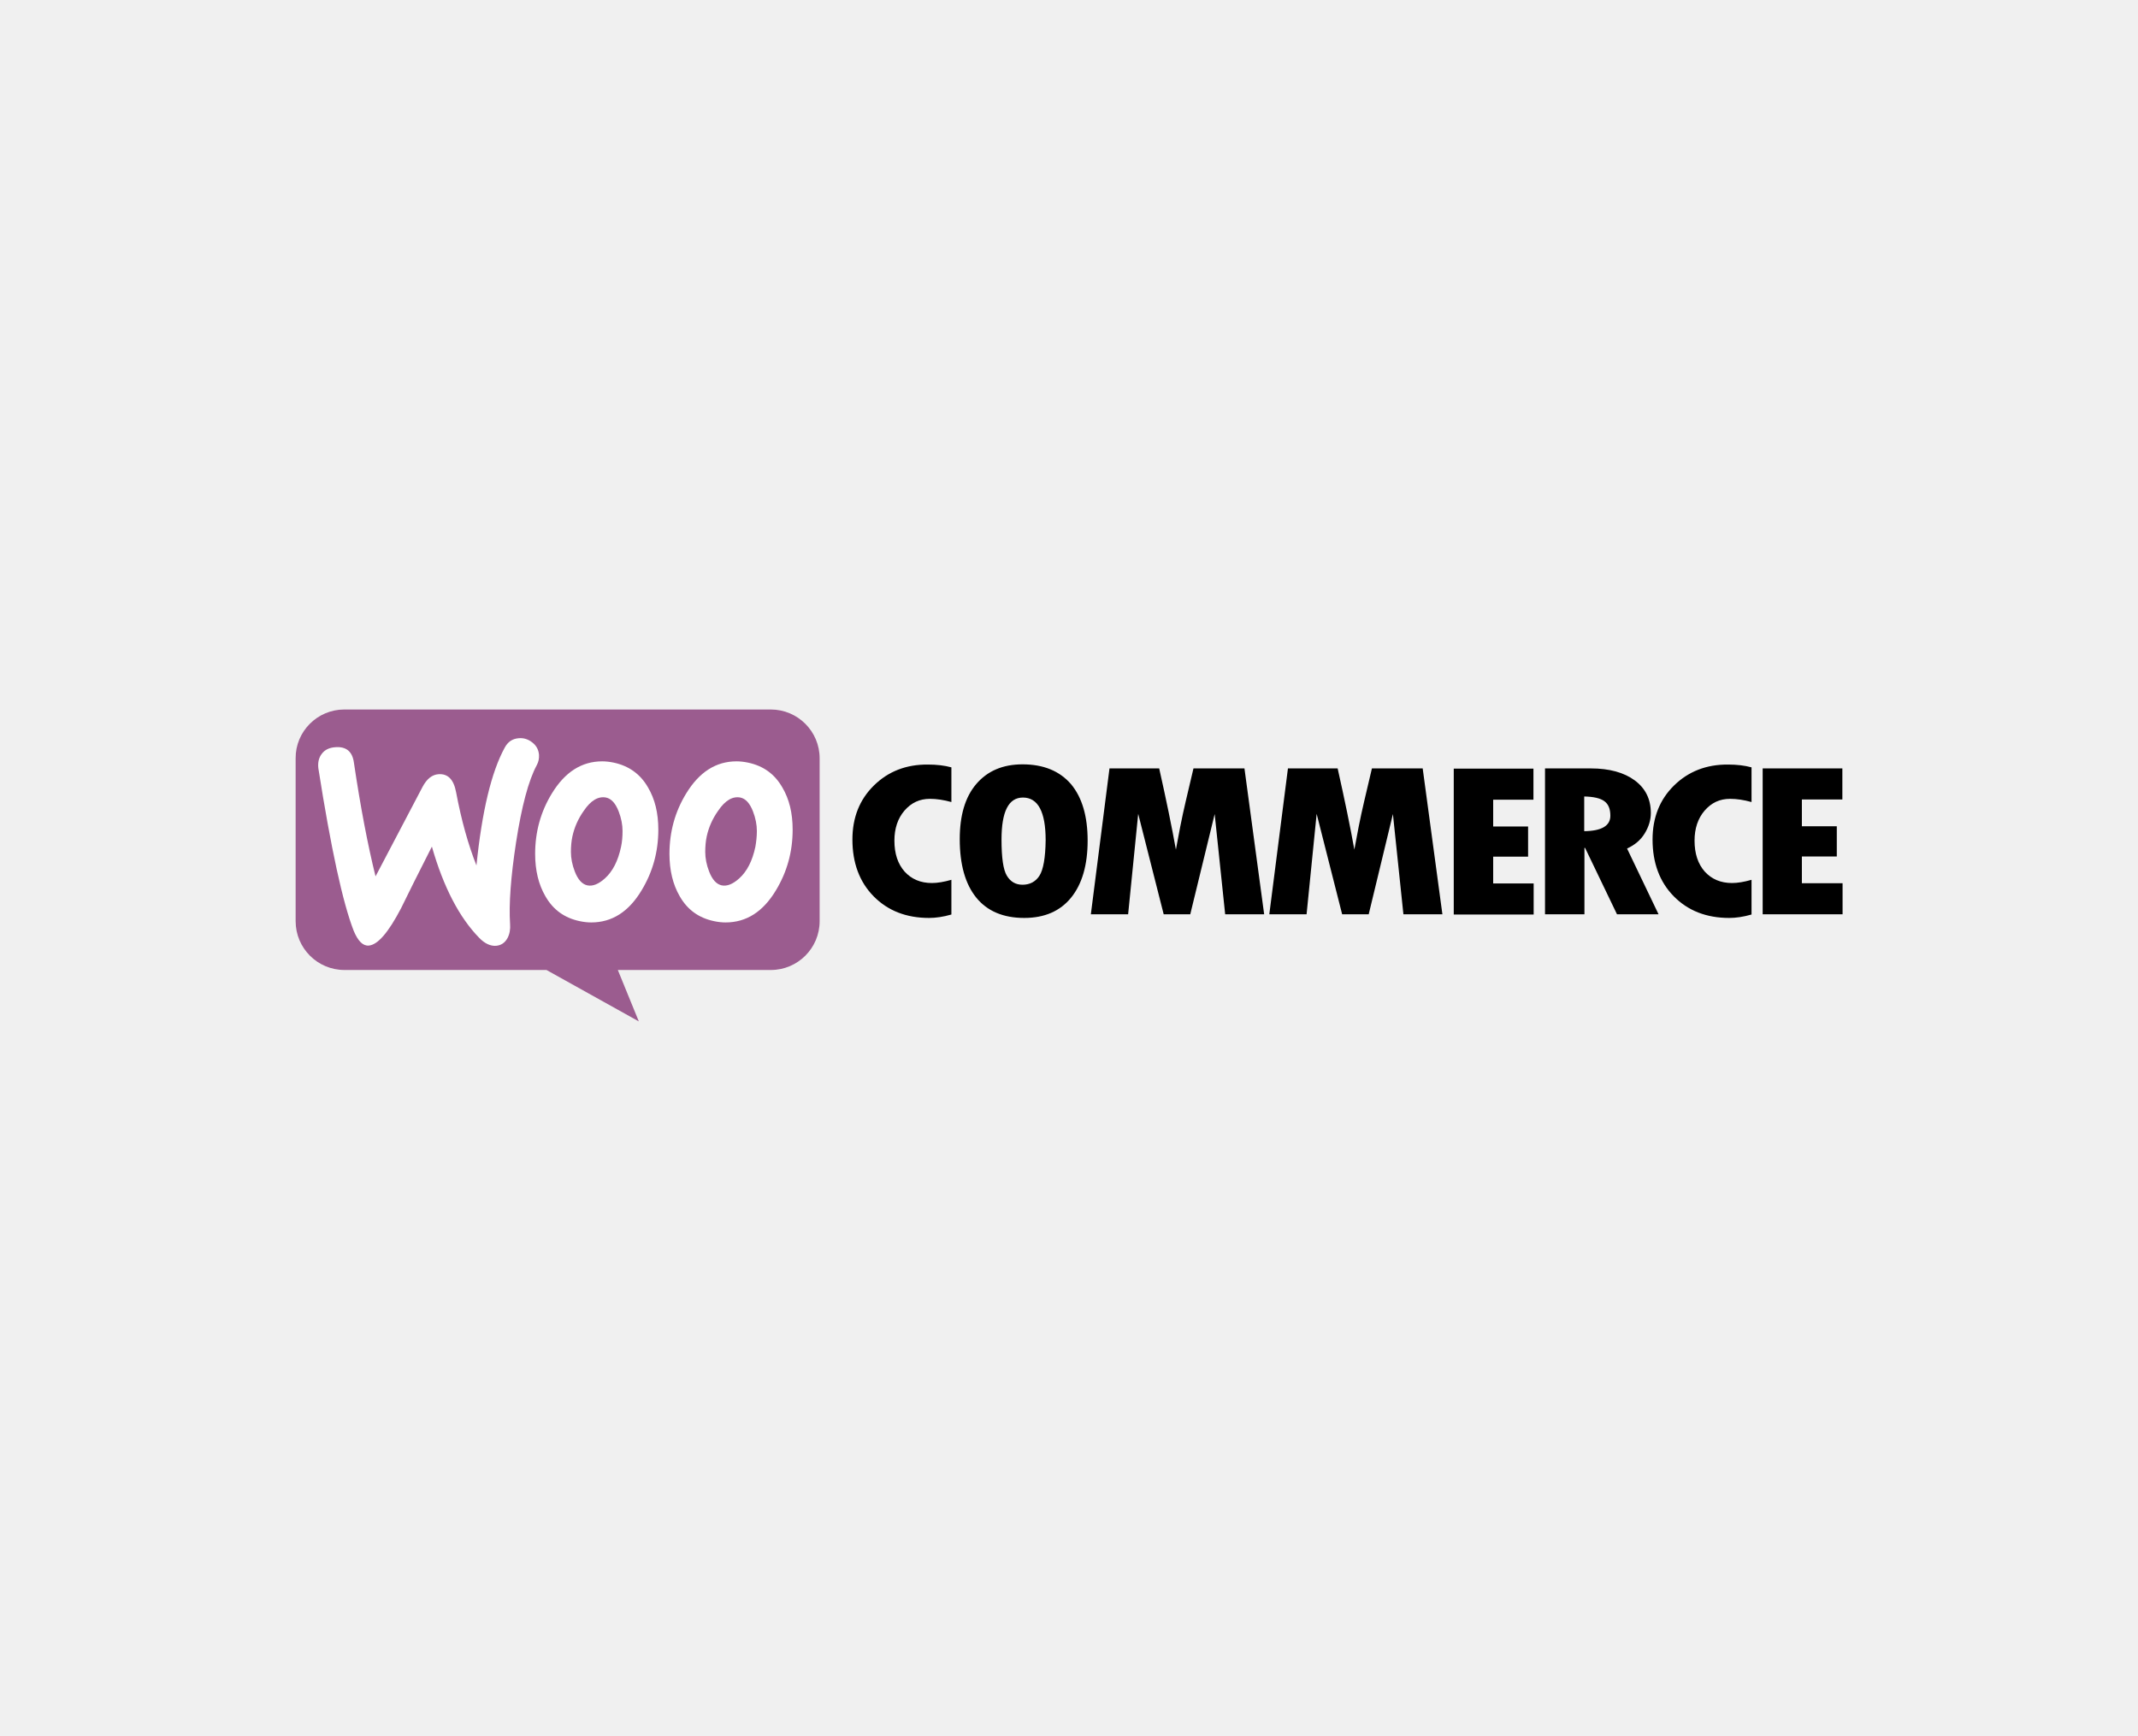
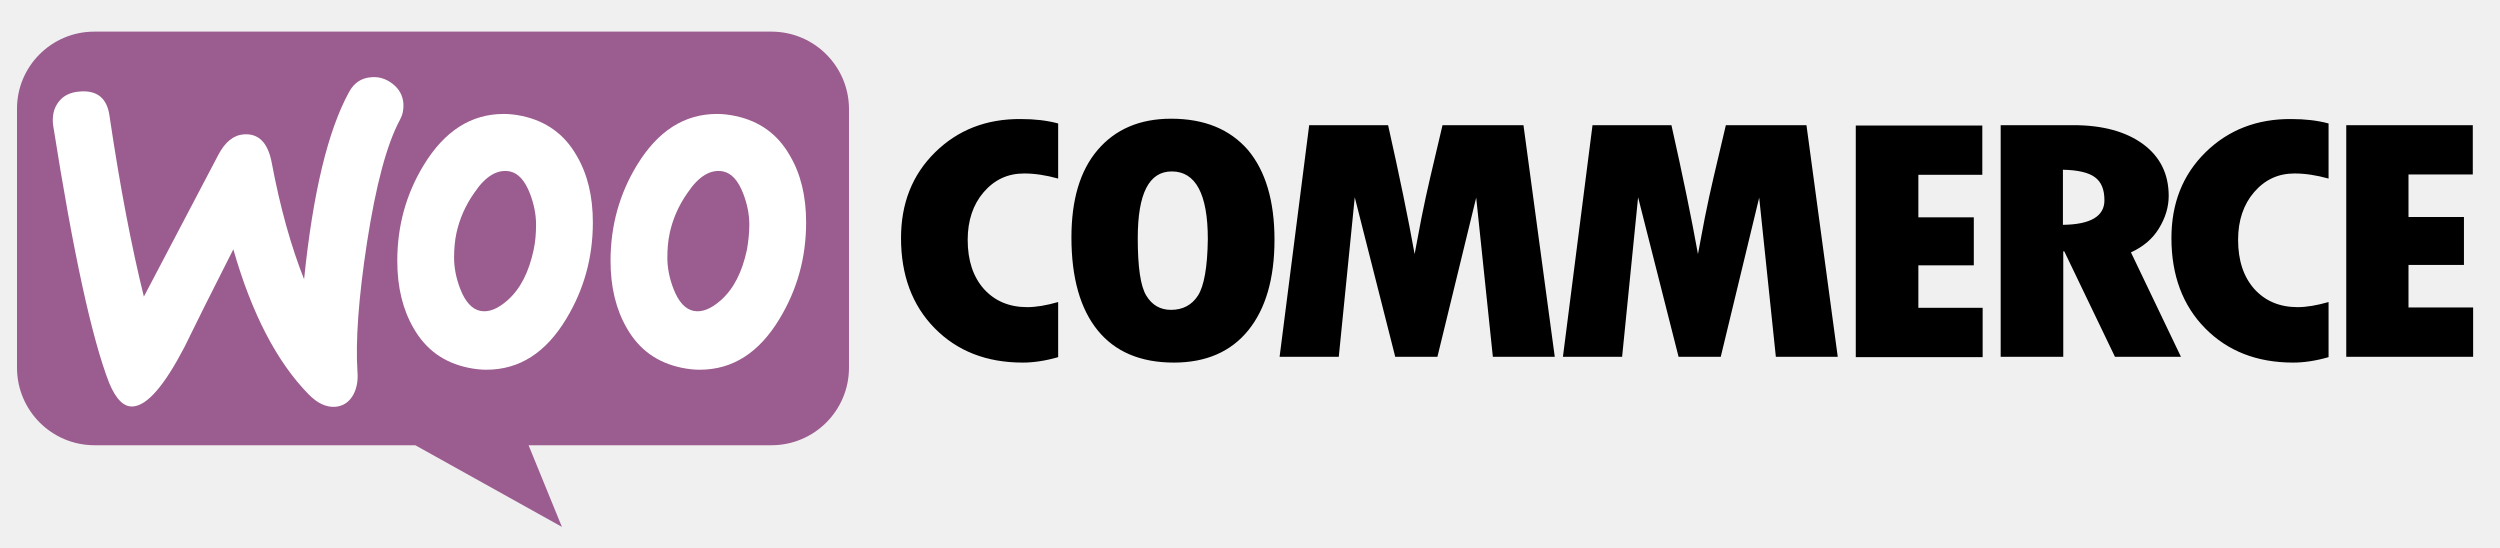
- <svg xmlns="http://www.w3.org/2000/svg" version="1.1" id="Layer_1" x="0px" y="0px" viewBox="0 0 998 810" enable-background="new 0 0 998 810" xml:space="preserve">
+ <svg xmlns="http://www.w3.org/2000/svg" id="Layer_1" style="enable-background:new 0 0 735 161;" version="1.1" viewBox="0 0 735 161" xml:space="preserve">
+   <style type="text/css">
+ 	.st0{fill:#9B5C8F;}
+ 	.st1{fill:#FFFFFF;}
+ </style>
  <g>
-     <path fill-rule="evenodd" clip-rule="evenodd" fill="#9B5C8F" d="M160.7,331.2h199.1c12.6,0,22.8,10.2,22.8,22.8V430   c0,12.6-10.2,22.8-22.8,22.8h-71.4l9.8,24l-43.1-24h-94.3c-12.6,0-22.8-10.2-22.8-22.8V354C137.9,341.5,148.1,331.2,160.7,331.2z" />
-     <path fill="#FFFFFF" d="M150.2,351.9c1.4-1.9,3.5-2.9,6.3-3.1c5.1-0.4,8,2,8.7,7.2c3.1,20.9,6.5,38.6,10.1,53.1l21.9-41.7   c2-3.8,4.5-5.8,7.5-6c4.4-0.3,7.1,2.5,8.2,8.4c2.5,13.3,5.7,24.6,9.5,34.2c2.6-25.4,7-43.7,13.2-55c1.5-2.8,3.7-4.2,6.6-4.4   c2.3-0.2,4.4,0.5,6.3,2c1.9,1.5,2.9,3.4,3.1,5.7c0.1,1.8-0.2,3.3-1,4.8c-3.9,7.2-7.1,19.3-9.7,36.1c-2.5,16.3-3.4,29-2.8,38.1   c0.2,2.5-0.2,4.7-1.2,6.6c-1.2,2.2-3,3.4-5.3,3.6c-2.6,0.2-5.3-1-7.9-3.7c-9.3-9.5-16.7-23.7-22.1-42.6   c-6.5,12.8-11.3,22.4-14.4,28.8c-5.9,11.3-10.9,17.1-15.1,17.4c-2.7,0.2-5-2.1-7-6.9c-5.1-13.1-10.6-38.4-16.5-75.9   C148.3,356,148.8,353.7,150.2,351.9z" />
-     <path fill="#FFFFFF" d="M365.2,367.6c-3.6-6.3-8.9-10.1-16-11.6c-1.9-0.4-3.7-0.6-5.4-0.6c-9.6,0-17.4,5-23.5,15   c-5.2,8.5-7.8,17.9-7.8,28.2c0,7.7,1.6,14.3,4.8,19.8c3.6,6.3,8.9,10.1,16,11.6c1.9,0.4,3.7,0.6,5.4,0.6c9.7,0,17.5-5,23.5-15   c5.2-8.6,7.8-18,7.8-28.3C370,379.5,368.4,373,365.2,367.6L365.2,367.6z M352.6,395.3c-1.4,6.6-3.9,11.5-7.6,14.8   c-2.9,2.6-5.6,3.7-8.1,3.2c-2.4-0.5-4.4-2.6-5.9-6.5c-1.2-3.1-1.8-6.2-1.8-9.1c0-2.5,0.2-5,0.7-7.3c0.9-4.1,2.6-8.1,5.3-11.9   c3.3-4.9,6.8-6.9,10.4-6.2c2.4,0.5,4.4,2.6,5.9,6.5c1.2,3.1,1.8,6.2,1.8,9.1C353.3,390.5,353,393,352.6,395.3L352.6,395.3z" />
-     <path fill="#FFFFFF" d="M302.5,367.6c-3.6-6.3-9-10.1-16-11.6c-1.9-0.4-3.7-0.6-5.4-0.6c-9.6,0-17.4,5-23.5,15   c-5.2,8.5-7.8,17.9-7.8,28.2c0,7.7,1.6,14.3,4.8,19.8c3.6,6.3,8.9,10.1,16,11.6c1.9,0.4,3.7,0.6,5.4,0.6c9.7,0,17.5-5,23.5-15   c5.2-8.6,7.8-18,7.8-28.3C307.3,379.5,305.7,373,302.5,367.6L302.5,367.6z M289.9,395.3c-1.4,6.6-3.9,11.5-7.6,14.8   c-2.9,2.6-5.6,3.7-8.1,3.2c-2.4-0.5-4.4-2.6-5.9-6.5c-1.2-3.1-1.8-6.2-1.8-9.1c0-2.5,0.2-5,0.7-7.3c0.9-4.1,2.6-8.1,5.3-11.9   c3.3-4.9,6.8-6.9,10.4-6.2c2.4,0.5,4.4,2.6,5.9,6.5c1.2,3.1,1.8,6.2,1.8,9.1C290.6,390.5,290.4,393,289.9,395.3L289.9,395.3z" />
+     <path class="st0" d="M27.7,9.3h199.1c12.6,0,22.8,10.2,22.8,22.8v76c0,12.6-10.2,22.8-22.8,22.8h-71.4l9.8,24l-43.1-24H27.8   C15.2,130.9,5,120.7,5,108.1v-76C4.9,19.6,15.1,9.3,27.7,9.3z" />
+     <path class="st1" d="M17.2,30c1.4-1.9,3.5-2.9,6.3-3.1c5.1-0.4,8,2,8.7,7.2c3.1,20.9,6.5,38.6,10.1,53.1l21.9-41.7   c2-3.8,4.5-5.8,7.5-6c4.4-0.3,7.1,2.5,8.2,8.4c2.5,13.3,5.7,24.6,9.5,34.2c2.6-25.4,7-43.7,13.2-55c1.5-2.8,3.7-4.2,6.6-4.4   c2.3-0.2,4.4,0.5,6.3,2c1.9,1.5,2.9,3.4,3.1,5.7c0.1,1.8-0.2,3.3-1,4.8c-3.9,7.2-7.1,19.3-9.7,36.1c-2.5,16.3-3.4,29-2.8,38.1   c0.2,2.5-0.2,4.7-1.2,6.6c-1.2,2.2-3,3.4-5.3,3.6c-2.6,0.2-5.3-1-7.9-3.7c-9.3-9.5-16.7-23.7-22.1-42.6   c-6.5,12.8-11.3,22.4-14.4,28.8c-5.9,11.3-10.9,17.1-15.1,17.4c-2.7,0.2-5-2.1-7-6.9C27,99.5,21.5,74.2,15.6,36.7   C15.3,34.1,15.8,31.8,17.2,30z" />
+     <path class="st1" d="M232.2,45.7c-3.6-6.3-8.9-10.1-16-11.6c-1.9-0.4-3.7-0.6-5.4-0.6c-9.6,0-17.4,5-23.5,15   c-5.2,8.5-7.8,17.9-7.8,28.2c0,7.7,1.6,14.3,4.8,19.8c3.6,6.3,8.9,10.1,16,11.6c1.9,0.4,3.7,0.6,5.4,0.6c9.7,0,17.5-5,23.5-15   c5.2-8.6,7.8-18,7.8-28.3C237,57.6,235.4,51.1,232.2,45.7L232.2,45.7z M219.6,73.4c-1.4,6.6-3.9,11.5-7.6,14.8   c-2.9,2.6-5.6,3.7-8.1,3.2c-2.4-0.5-4.4-2.6-5.9-6.5c-1.2-3.1-1.8-6.2-1.8-9.1c0-2.5,0.2-5,0.7-7.3c0.9-4.1,2.6-8.1,5.3-11.9   c3.3-4.9,6.8-6.9,10.4-6.2c2.4,0.5,4.4,2.6,5.9,6.5c1.2,3.1,1.8,6.2,1.8,9.1C220.3,68.6,220,71.1,219.6,73.4L219.6,73.4z" />
+     <path class="st1" d="M169.5,45.7c-3.6-6.3-9-10.1-16-11.6c-1.9-0.4-3.7-0.6-5.4-0.6c-9.6,0-17.4,5-23.5,15   c-5.2,8.5-7.8,17.9-7.8,28.2c0,7.7,1.6,14.3,4.8,19.8c3.6,6.3,8.9,10.1,16,11.6c1.9,0.4,3.7,0.6,5.4,0.6c9.7,0,17.5-5,23.5-15   c5.2-8.6,7.8-18,7.8-28.3C174.3,57.6,172.7,51.1,169.5,45.7L169.5,45.7z M156.9,73.4c-1.4,6.6-3.9,11.5-7.6,14.8   c-2.9,2.6-5.6,3.7-8.1,3.2c-2.4-0.5-4.4-2.6-5.9-6.5c-1.2-3.1-1.8-6.2-1.8-9.1c0-2.5,0.2-5,0.7-7.3c0.9-4.1,2.6-8.1,5.3-11.9   c3.3-4.9,6.8-6.9,10.4-6.2c2.4,0.5,4.4,2.6,5.9,6.5c1.2,3.1,1.8,6.2,1.8,9.1C157.6,68.6,157.4,71.1,156.9,73.4L156.9,73.4z" />
    <g>
      <g>
-         <path d="M407.9,366.7c-6.7,6.6-10,15-10,25.2c0,10.9,3.3,19.8,9.9,26.5c6.6,6.7,15.2,10.1,25.9,10.1c3.1,0,6.6-0.5,10.4-1.6     v-16.2c-3.5,1-6.5,1.5-9.1,1.5c-5.3,0-9.5-1.8-12.7-5.3c-3.2-3.6-4.8-8.4-4.8-14.5c0-5.7,1.6-10.4,4.7-14     c3.2-3.7,7.1-5.5,11.9-5.5c3.1,0,6.4,0.5,10,1.5v-16.2c-3.3-0.9-7-1.3-10.9-1.3C423,356.8,414.6,360.1,407.9,366.7z M477.3,356.8     c-9.2,0-16.4,3.1-21.6,9.2c-5.2,6.1-7.7,14.7-7.7,25.7c0,11.9,2.6,21,7.7,27.3c5.1,6.3,12.6,9.5,22.4,9.5     c9.5,0,16.8-3.2,21.9-9.5c5.1-6.3,7.7-15.2,7.7-26.6c0-11.4-2.6-20.2-7.8-26.4C494.6,359.9,487.1,356.8,477.3,356.8z      M485.2,408.8c-1.8,2.8-4.5,4.2-7.9,4.2c-3.2,0-5.6-1.4-7.3-4.2c-1.7-2.8-2.5-8.4-2.5-16.9c0-13.1,3.3-19.6,10-19.6     c7,0,10.6,6.6,10.6,19.9C488,400.4,487,406,485.2,408.8z M557.1,358.7l-3.6,15.3c-0.9,3.9-1.8,7.9-2.6,12l-2,10.6     c-1.9-10.6-4.5-23.2-7.8-37.9h-23.2l-8.7,68.1h17.4l4.7-46.9l11.9,46.9h12.4L567,380l4.9,46.8h18.2l-9.2-68.1H557.1z      M640.4,358.7l-3.6,15.3c-0.9,3.9-1.8,7.9-2.6,12l-2,10.6c-1.9-10.6-4.5-23.2-7.8-37.9h-23.2l-8.7,68.1h17.4l4.7-46.9l11.9,46.9     h12.4l11.3-46.8l4.9,46.8h18.2l-9.2-68.1H640.4z M697,399.9h16.3v-14.1H697v-12.5h18.8v-14.5h-37.2v68.1h37.3v-14.5H697V399.9z      M767.7,389.1c1.9-3.1,2.9-6.3,2.9-9.6c0-6.4-2.5-11.5-7.5-15.2c-5-3.7-11.9-5.6-20.5-5.6h-21.4v68.1h18.4v-31h0.3l14.9,31h19.4     l-14.7-30.7C763,394.5,765.8,392.2,767.7,389.1z M739.5,388v-16.2c4.4,0.1,7.5,0.8,9.4,2.2c1.9,1.4,2.8,3.6,2.8,6.8     C751.7,385.5,747.6,387.9,739.5,388z M781.4,366.7c-6.7,6.6-10,15-10,25.2c0,10.9,3.3,19.8,9.9,26.5c6.6,6.7,15.2,10.1,25.9,10.1     c3.1,0,6.6-0.5,10.4-1.6v-16.2c-3.5,1-6.5,1.5-9.1,1.5c-5.3,0-9.5-1.8-12.7-5.3c-3.2-3.6-4.8-8.4-4.8-14.5c0-5.7,1.6-10.4,4.7-14     c3.2-3.7,7.1-5.5,11.9-5.5c3.1,0,6.4,0.5,10,1.5v-16.2c-3.3-0.9-7-1.3-10.9-1.3C796.6,356.8,788.1,360.1,781.4,366.7z      M841.1,412.2v-12.4h16.3v-14.1h-16.3v-12.5H860v-14.5h-37.2v68.1h37.3v-14.5H841.1z" />
+         <path d="M274.9,44.8c-6.7,6.6-10,15-10,25.2c0,10.9,3.3,19.8,9.9,26.5s15.2,10.1,25.9,10.1c3.1,0,6.6-0.5,10.4-1.6V88.8     c-3.5,1-6.5,1.5-9.1,1.5c-5.3,0-9.5-1.8-12.7-5.3c-3.2-3.6-4.8-8.4-4.8-14.5c0-5.7,1.6-10.4,4.7-14c3.2-3.7,7.1-5.5,11.9-5.5     c3.1,0,6.4,0.5,10,1.5V36.3c-3.3-0.9-7-1.3-10.9-1.3C290,34.9,281.6,38.2,274.9,44.8z M344.3,34.9c-9.2,0-16.4,3.1-21.6,9.2     S315,58.8,315,69.8c0,11.9,2.6,21,7.7,27.3s12.6,9.5,22.4,9.5c9.5,0,16.8-3.2,21.9-9.5s7.7-15.2,7.7-26.6s-2.6-20.2-7.8-26.4     C361.6,38,354.1,34.9,344.3,34.9z M352.2,86.9c-1.8,2.8-4.5,4.2-7.9,4.2c-3.2,0-5.6-1.4-7.3-4.2c-1.7-2.8-2.5-8.4-2.5-16.9     c0-13.1,3.3-19.6,10-19.6c7,0,10.6,6.6,10.6,19.9C355,78.5,354,84.1,352.2,86.9z M424.1,36.8l-3.6,15.3c-0.9,3.9-1.8,7.9-2.6,12     l-2,10.6c-1.9-10.6-4.5-23.2-7.8-37.9h-23.2l-8.7,68.1h17.4l4.7-46.9l11.9,46.9h12.4L434,58.1l4.9,46.8h18.2l-9.2-68.1     L424.1,36.8L424.1,36.8z M507.4,36.8l-3.6,15.3c-0.9,3.9-1.8,7.9-2.6,12l-2,10.6c-1.9-10.6-4.5-23.2-7.8-37.9h-23.2l-8.7,68.1     h17.4l4.7-46.9l11.9,46.9h12.4l11.3-46.8l4.9,46.8h18.2l-9.2-68.1H507.4z M564,78h16.3V63.9H564V51.4h18.8V36.9h-37.2V105h37.3     V90.5H564V78z M634.7,67.2c1.9-3.1,2.9-6.3,2.9-9.6c0-6.4-2.5-11.5-7.5-15.2s-11.9-5.6-20.5-5.6h-21.4v68.1h18.4v-31h0.3l14.9,31     h19.4l-14.7-30.7C630,72.6,632.8,70.3,634.7,67.2z M606.5,66.1V49.9c4.4,0.1,7.5,0.8,9.4,2.2c1.9,1.4,2.8,3.6,2.8,6.8     C618.7,63.6,614.6,66,606.5,66.1z M648.4,44.8c-6.7,6.6-10,15-10,25.2c0,10.9,3.3,19.8,9.9,26.5c6.6,6.7,15.2,10.1,25.9,10.1     c3.1,0,6.6-0.5,10.4-1.6V88.8c-3.5,1-6.5,1.5-9.1,1.5c-5.3,0-9.5-1.8-12.7-5.3c-3.2-3.6-4.8-8.4-4.8-14.5c0-5.7,1.6-10.4,4.7-14     c3.2-3.7,7.1-5.5,11.9-5.5c3.1,0,6.4,0.5,10,1.5V36.3c-3.3-0.9-7-1.3-10.9-1.3C663.6,34.9,655.1,38.2,648.4,44.8z M708.1,90.3     V77.9h16.3V63.8h-16.3V51.3H727V36.8h-37.2v68.1h37.3V90.4h-19V90.3z" />
      </g>
    </g>
  </g>
</svg>
